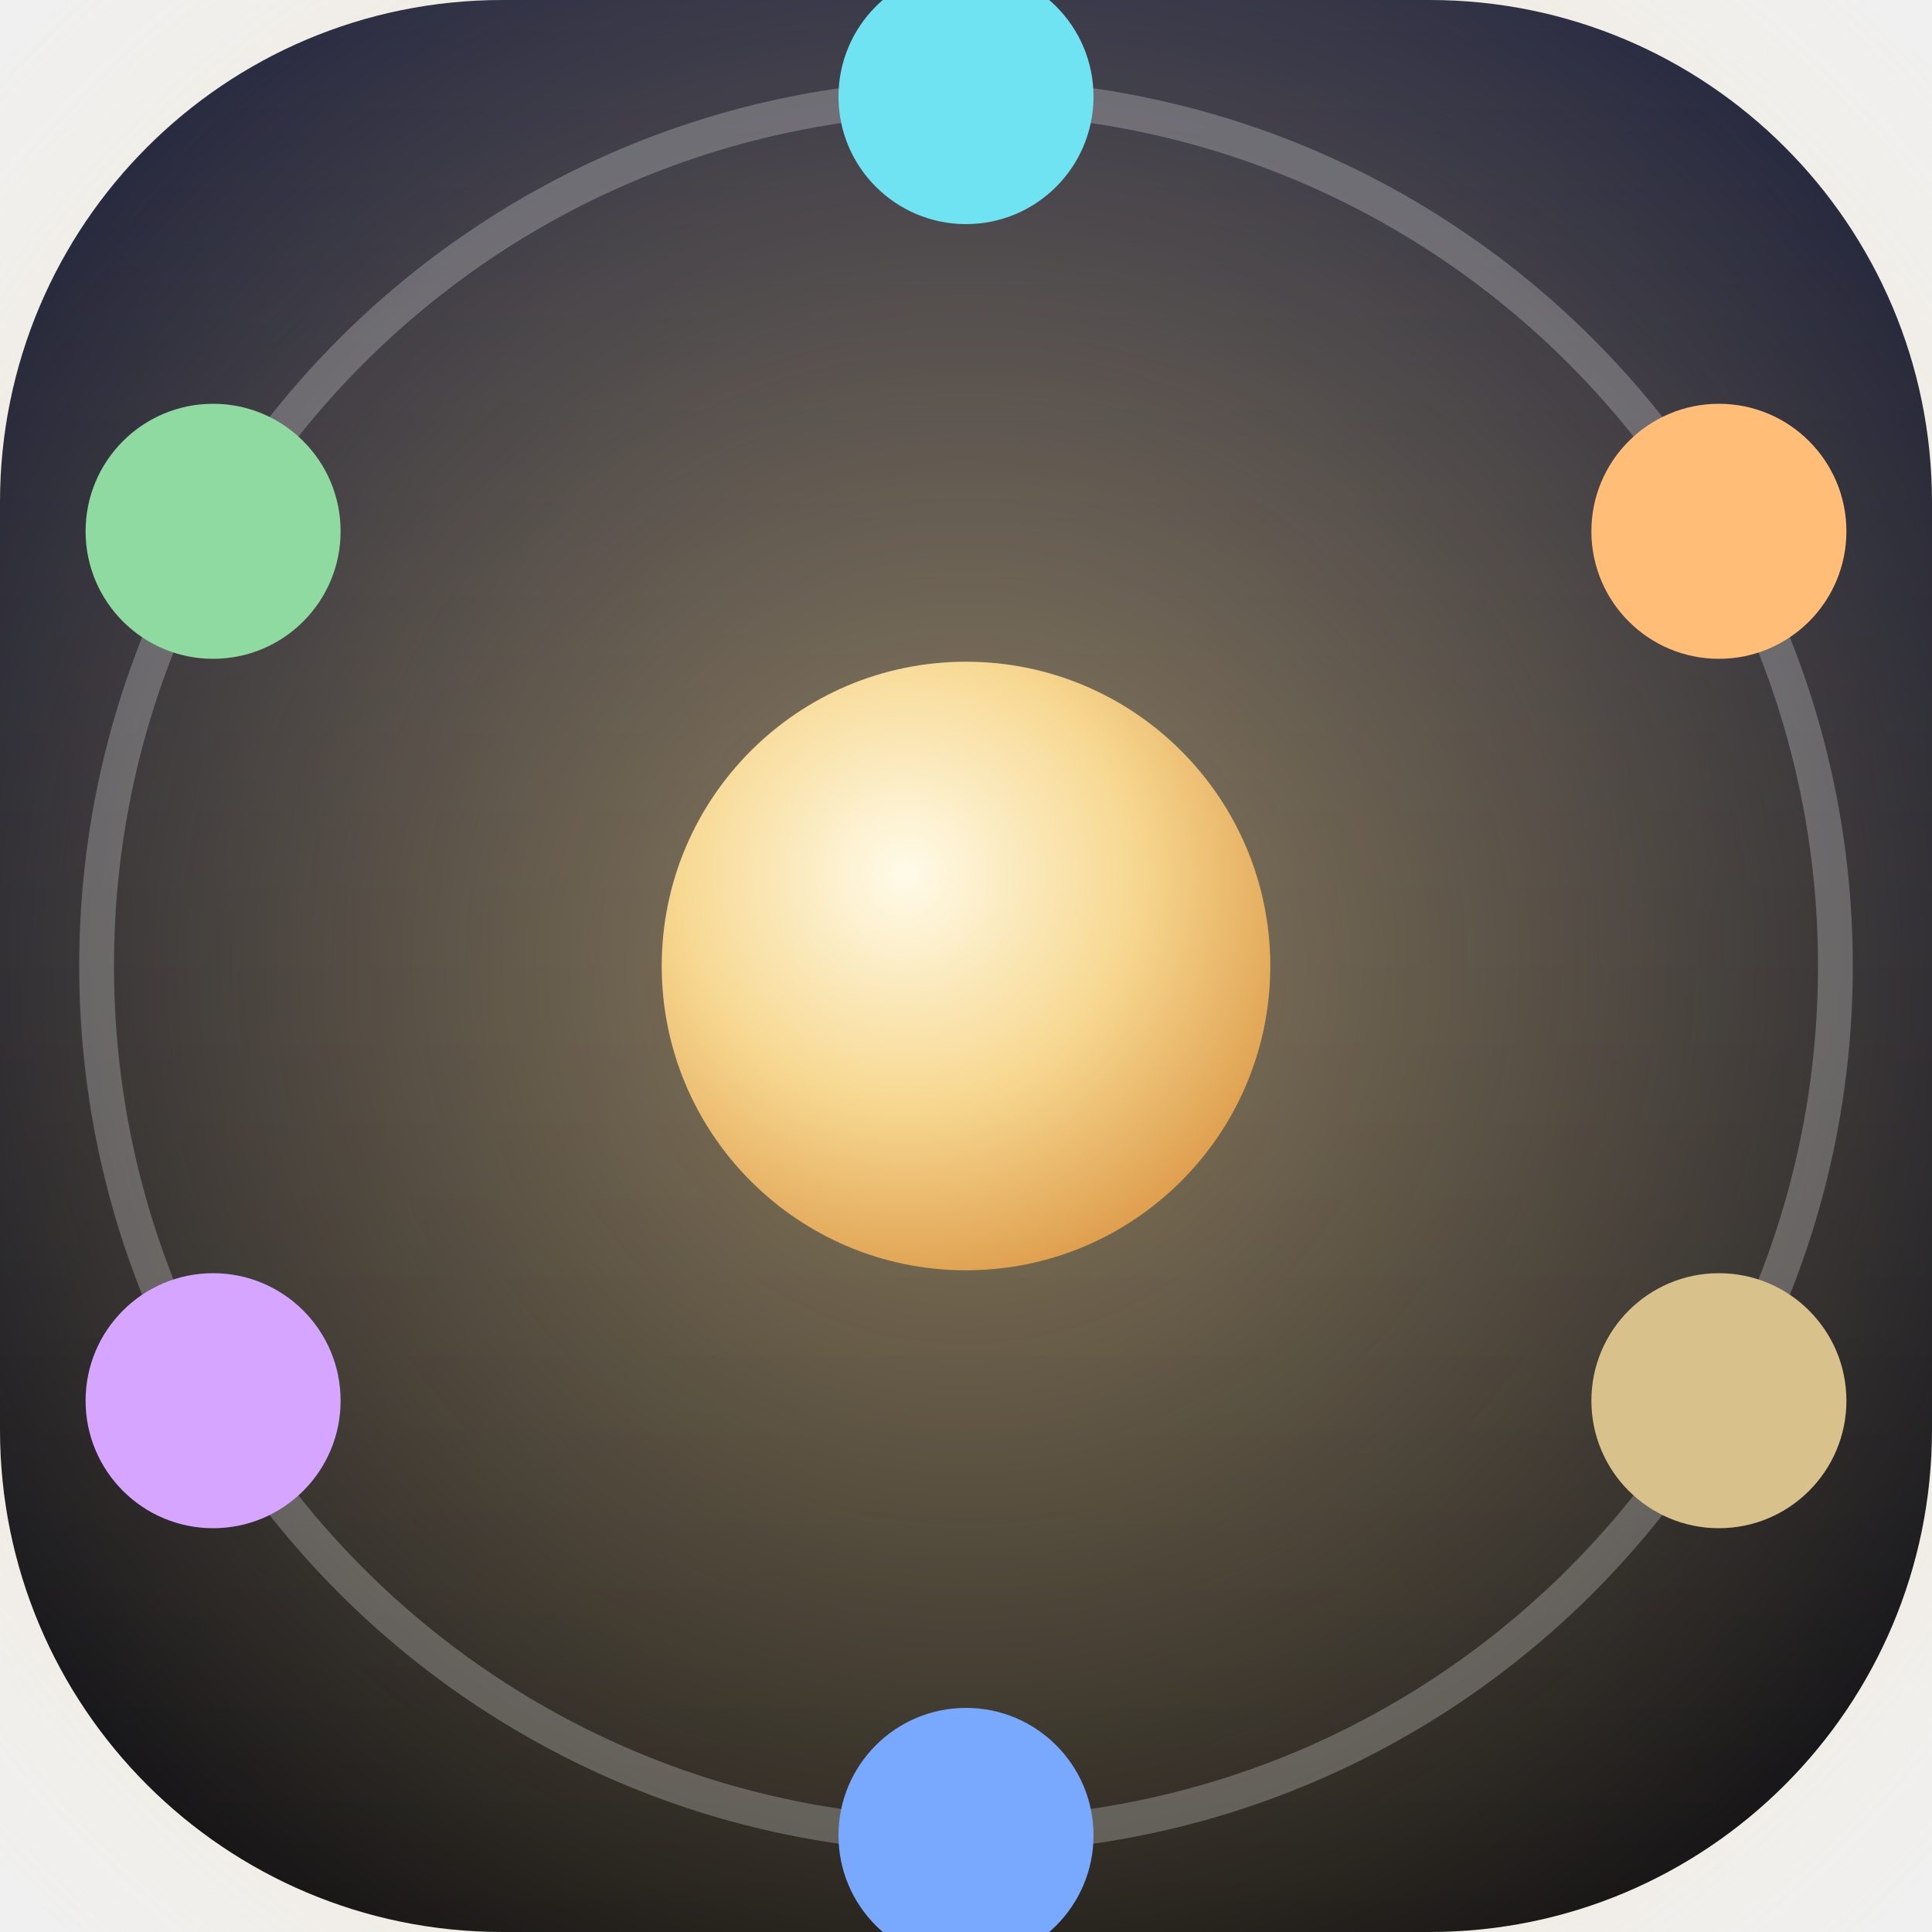
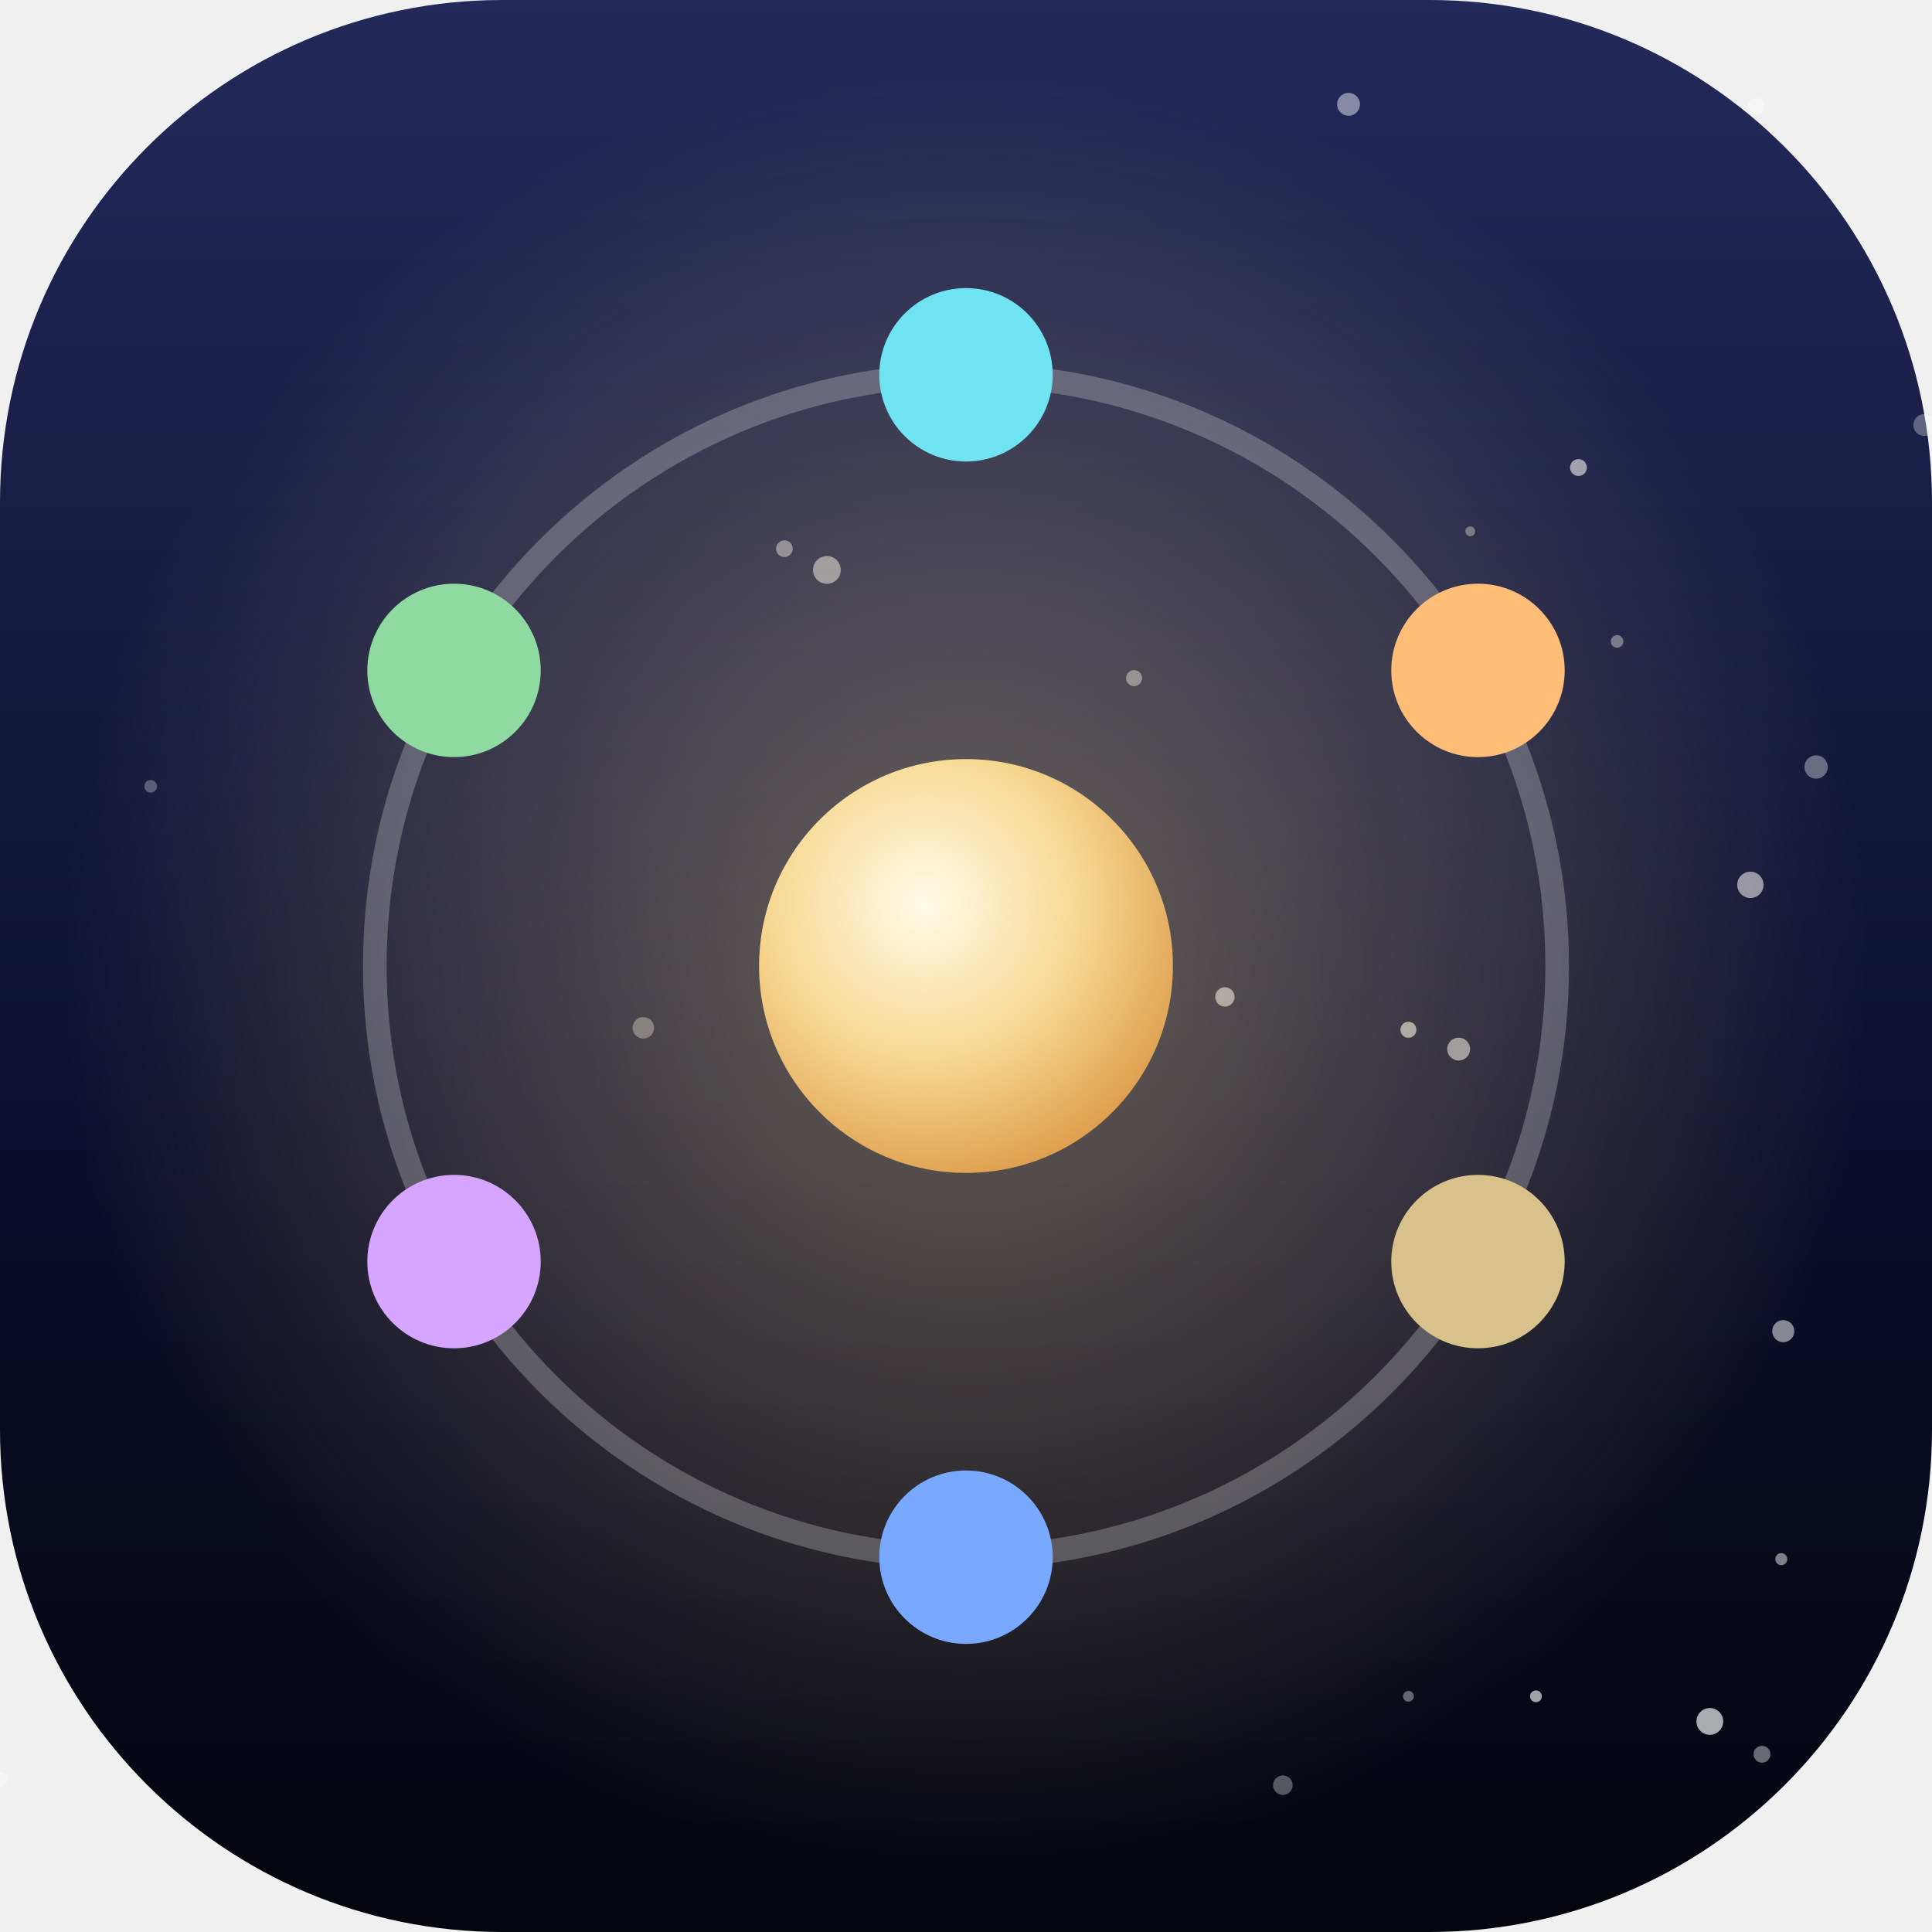
<svg xmlns="http://www.w3.org/2000/svg" width="100" height="100" viewBox="0 0 100 100">
  <defs>
    <linearGradient id="bg" x1="0" y1="0" x2="0" y2="1">
-       <stop offset="0" stop-color="#1a1f3d" />
-       <stop offset="1" stop-color="#05060b" />
+       <stop offset="0" stop-color="#232a5a" />
+       <stop offset=".55" stop-color="#0d1030" />
+       <stop offset="1" stop-color="#04050d" />
    </linearGradient>
    <radialGradient id="sun" cx=".4" cy=".35" r=".75">
      <stop offset="0" stop-color="#fffbe9" />
      <stop offset=".5" stop-color="#f7d891" />
      <stop offset="1" stop-color="#d9923f" />
    </radialGradient>
    <radialGradient id="halo">
-       <stop offset="0" stop-color="#f7d891" stop-opacity=".55" />
+       <stop offset="0" stop-color="#f7d891" stop-opacity=".4" />
      <stop offset="1" stop-color="#f7d891" stop-opacity="0" />
    </radialGradient>
  </defs>
  <rect width="100" height="100" rx="26" fill="url(#bg)" />
-   <g transform="translate(50 50) scale(1.5)">
+   <circle cx="0.0" cy="92.1" r="0.395" fill="#fff" fill-opacity="0.34" />
+   <circle cx="72.9" cy="53.3" r="0.415" fill="#fff" fill-opacity="0.59" />
+   <circle cx="75.5" cy="54.3" r="0.592" fill="#fff" fill-opacity="0.54" />
+   <circle cx="81.7" cy="24.2" r="0.437" fill="#fff" fill-opacity="0.57" />
+   <circle cx="69.8" cy="5.4" r="0.592" fill="#fff" fill-opacity="0.46" />
+   <circle cx="92.2" cy="80.7" r="0.311" fill="#fff" fill-opacity="0.48" />
+   <circle cx="92.3" cy="68.9" r="0.572" fill="#fff" fill-opacity="0.51" />
+   <circle cx="91.2" cy="90.8" r="0.436" fill="#fff" fill-opacity="0.40" />
+   <circle cx="83.7" cy="33.2" r="0.326" fill="#fff" fill-opacity="0.38" />
+   <circle cx="42.8" cy="29.5" r="0.719" fill="#fff" fill-opacity="0.50" />
+   <circle cx="72.9" cy="87.8" r="0.279" fill="#fff" fill-opacity="0.37" />
+   <circle cx="56.1" cy="50.9" r="0.461" fill="#fff" fill-opacity="0.34" />
+   <circle cx="90.9" cy="5.5" r="0.433" fill="#fff" fill-opacity="0.40" />
+   <circle cx="66.4" cy="92.4" r="0.507" fill="#fff" fill-opacity="0.32" />
+   <circle cx="40.6" cy="28.4" r="0.432" fill="#fff" fill-opacity="0.44" />
+   <circle cx="33.3" cy="53.2" r="0.557" fill="#fff" fill-opacity="0.35" />
+   <circle cx="90.6" cy="45.8" r="0.682" fill="#fff" fill-opacity="0.54" />
+   <circle cx="63.4" cy="51.6" r="0.502" fill="#fff" fill-opacity="0.56" />
+   <circle cx="94.0" cy="39.7" r="0.604" fill="#fff" fill-opacity="0.36" />
+   <circle cx="58.7" cy="35.1" r="0.415" fill="#fff" fill-opacity="0.43" />
+   <circle cx="79.5" cy="87.8" r="0.306" fill="#fff" fill-opacity="0.62" />
+   <circle cx="7.8" cy="40.7" r="0.327" fill="#fff" fill-opacity="0.29" />
+   <circle cx="99.6" cy="22.0" r="0.566" fill="#fff" fill-opacity="0.31" />
+   <circle cx="45.7" cy="59.3" r="0.319" fill="#fff" fill-opacity="0.66" />
+   <circle cx="88.5" cy="89.1" r="0.693" fill="#fff" fill-opacity="0.66" />
+   <circle cx="76.1" cy="27.5" r="0.255" fill="#fff" fill-opacity="0.36" />
+   <g transform="translate(50 50) scale(1.02)">
    <circle r="46" fill="url(#halo)" />
    <circle r="30" fill="none" stroke="#fff" stroke-opacity=".24" stroke-width="1.2" />
    <circle r="10.5" fill="url(#sun)" />
    <circle cx="0.00" cy="-30.00" r="4.4" fill="#6fe3f2" />
    <circle cx="25.98" cy="-15.00" r="4.4" fill="#ffbd78" />
    <circle cx="25.98" cy="15.00" r="4.4" fill="#d8c18a" />
    <circle cx="0.00" cy="30.00" r="4.4" fill="#79a8ff" />
    <circle cx="-25.98" cy="15.00" r="4.4" fill="#d5a5ff" />
    <circle cx="-25.98" cy="-15.00" r="4.4" fill="#8fdaa1" />
  </g>
</svg>
